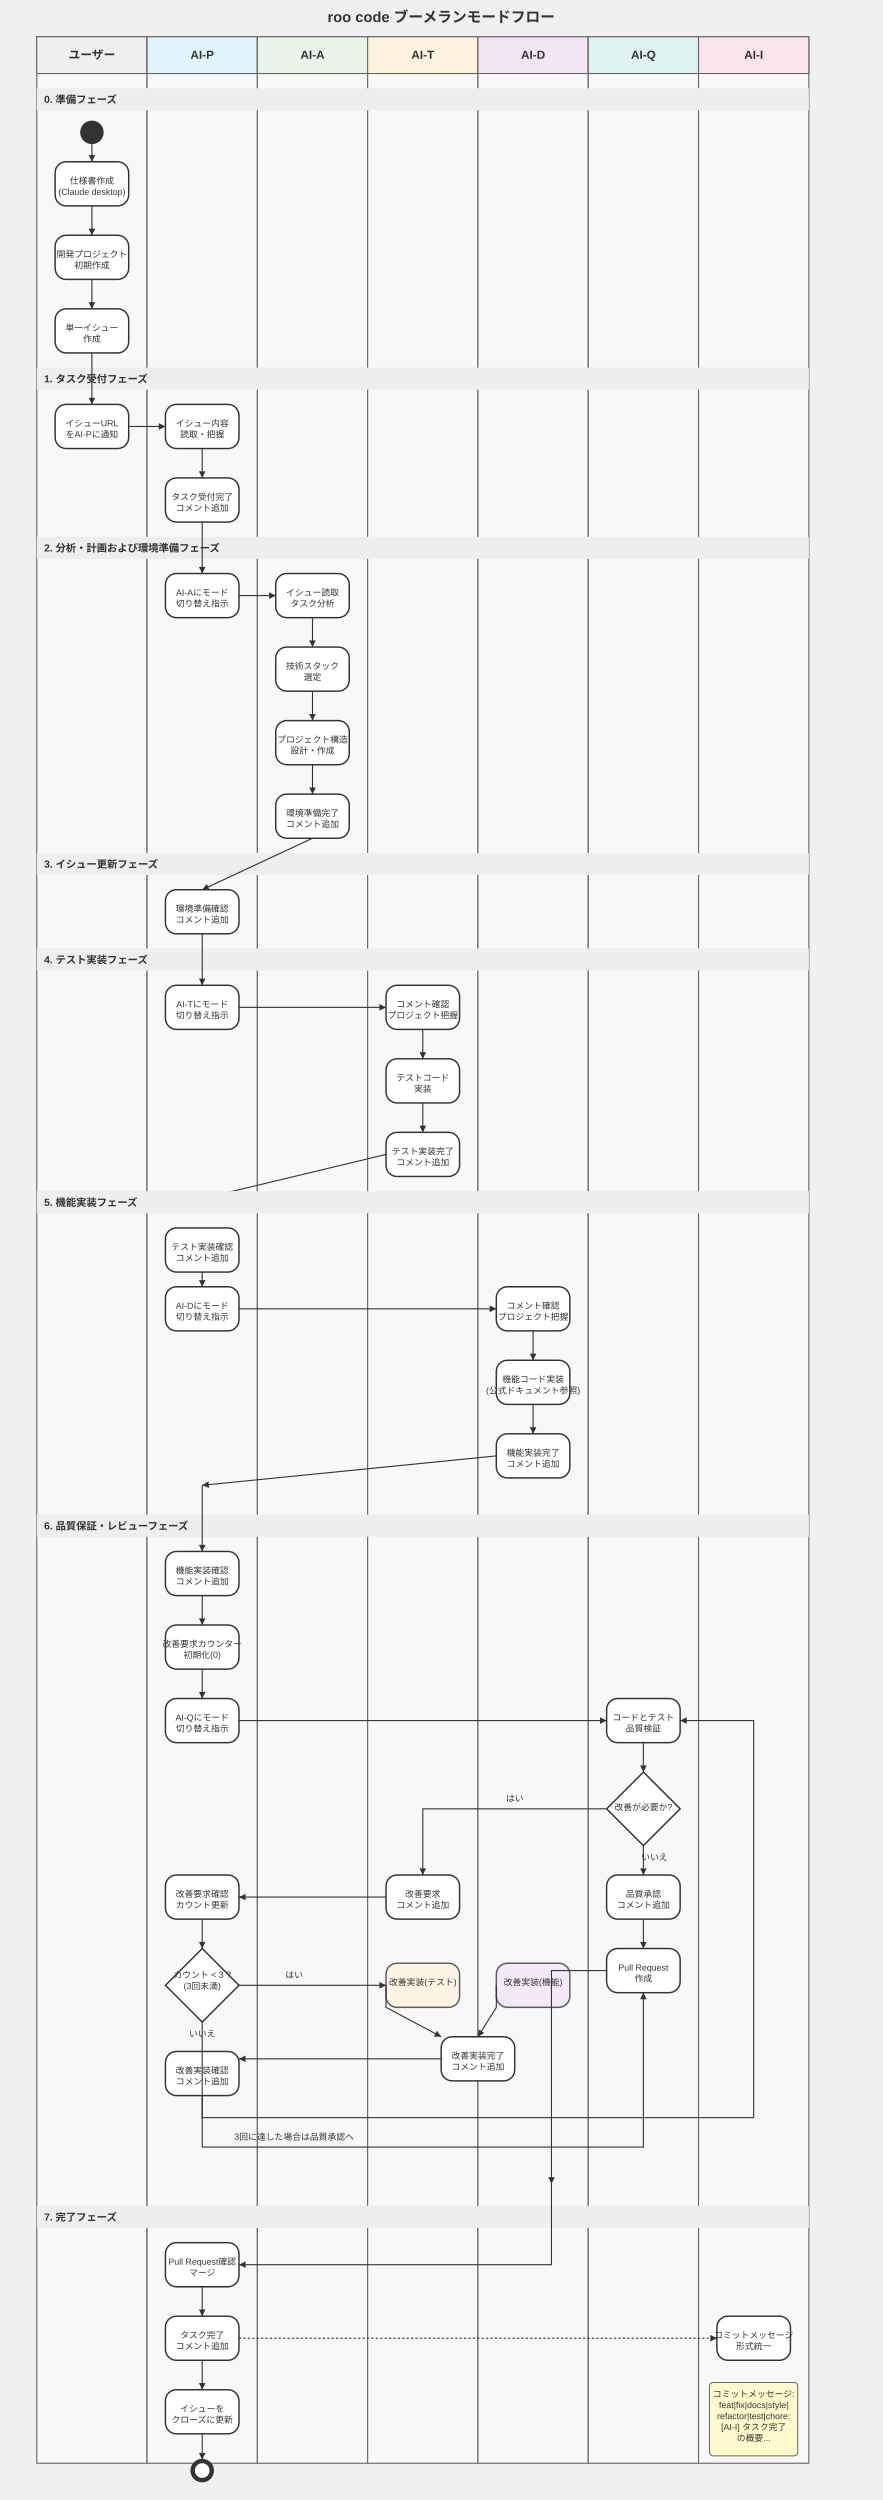
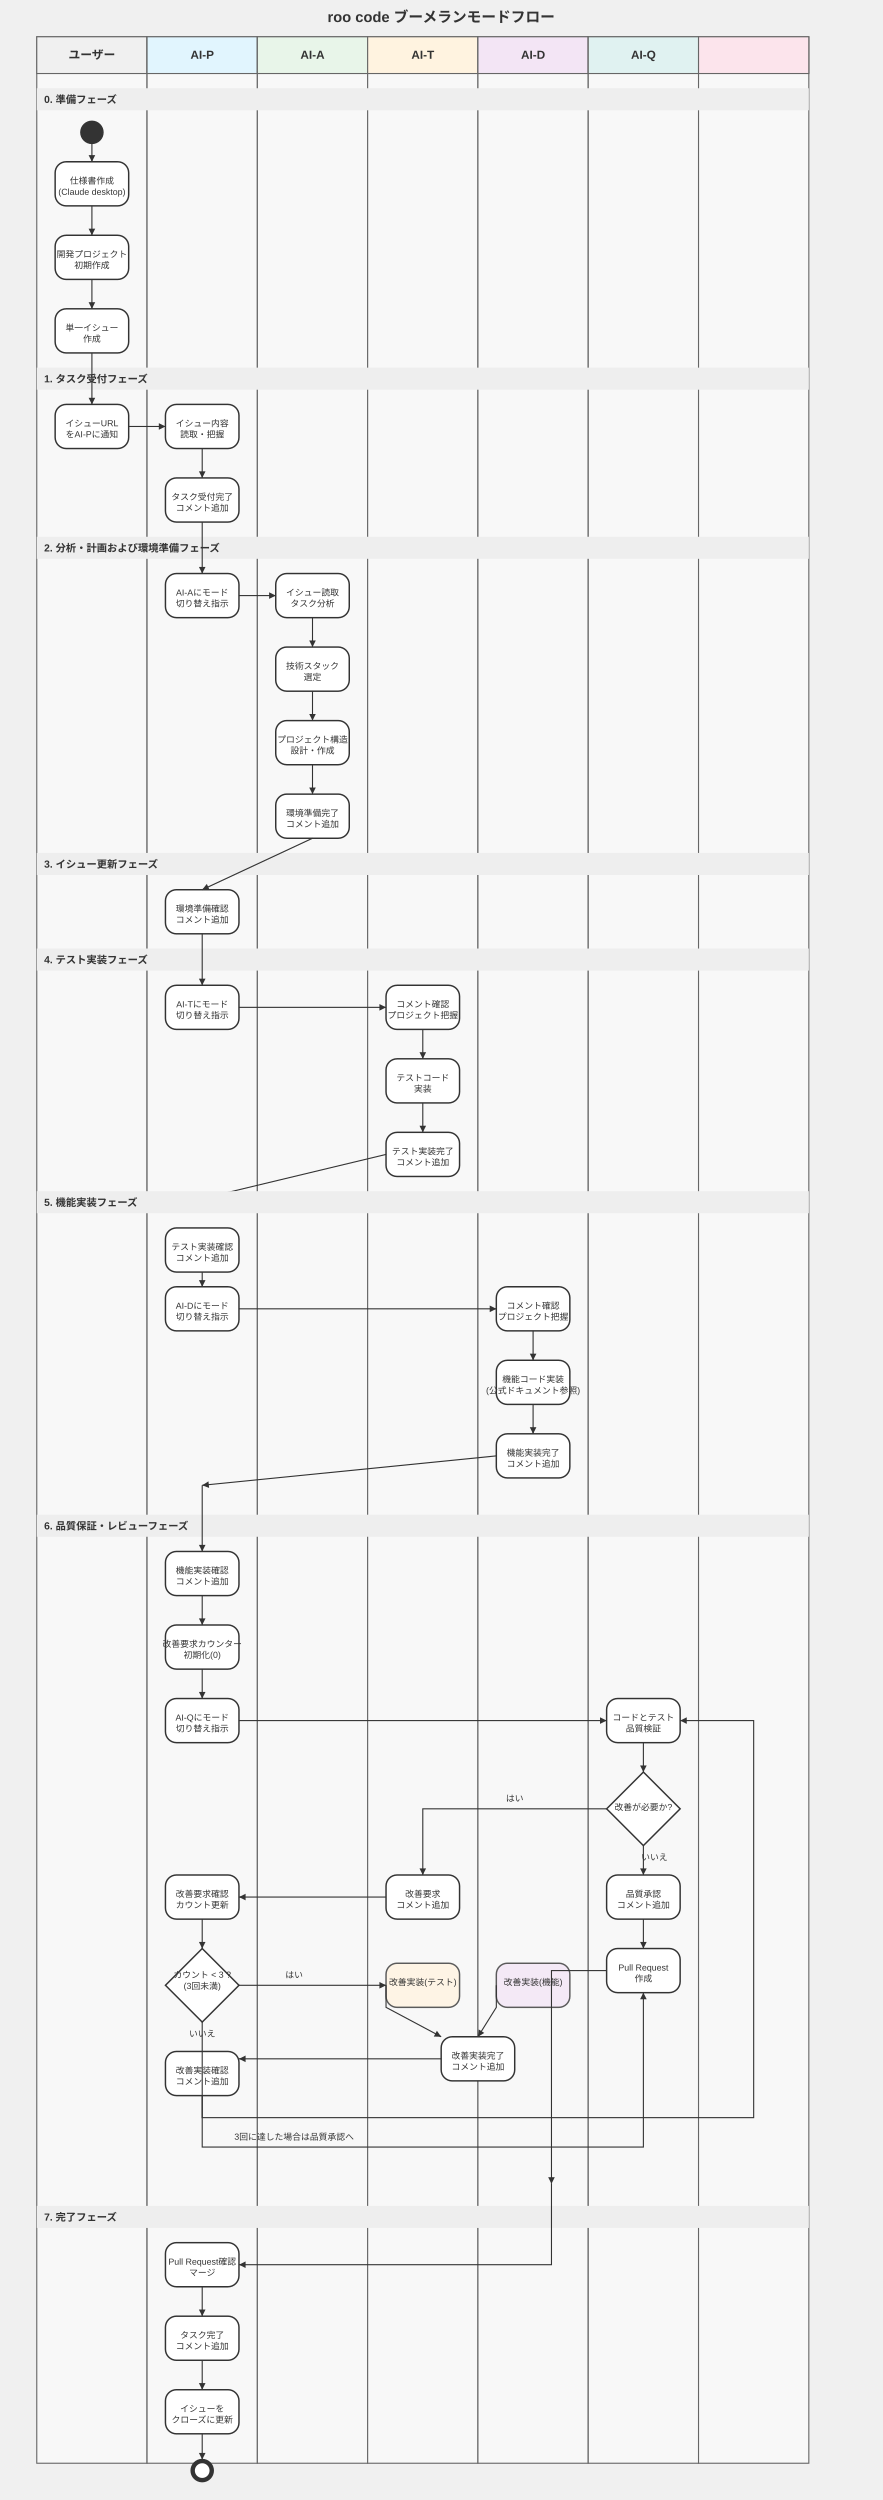
<svg xmlns="http://www.w3.org/2000/svg" width="1200" height="3400" viewBox="0 0 1200 3400">
  <defs>
    <marker id="arrow" viewBox="0 0 10 10" refX="10" refY="5" markerWidth="6" markerHeight="6" orient="auto">
      <path d="M 0 0 L 10 5 L 0 10 z" fill="#333" />
    </marker>
    <style type="text/css">
      /* UML Activity styles */
      .activity {
        fill: #fff;
        stroke: #333;
        stroke-width: 2;
        rx: 15;
        ry: 15;
      }

      .swimlane {
        fill: #f8f8f8;
        stroke: #666;
        stroke-width: 1.5;
        stroke-dasharray: none;
      }

      .swimlane-header {
        fill: #f0f0f0;
        stroke: #666;
        stroke-width: 1.5;
      }

      .decision {
        fill: #fff;
        stroke: #333;
        stroke-width: 2;
      }

      .start-end {
        fill: #333;
        stroke: #333;
        stroke-width: 2;
      }

      .end-node {
        fill: #fff;
        stroke: #333;
        stroke-width: 3;
      }

      .control-flow {
        stroke: #333;
        stroke-width: 1.5;
        fill: none;
        marker-end: url(#arrow);
      }

      .agent-p { fill: #e1f5fe; }
      .agent-a { fill: #e8f5e9; }
      .agent-t { fill: #fff3e0; }
      .agent-d { fill: #f3e5f5; }
      .agent-q { fill: #e0f2f1; }
      .agent-i { fill: #fce4ec; }

      /* Text styles */
      text {
        font-family: Arial, sans-serif;
        font-size: 12px;
        fill: #333;
      }

      .title {
        font-size: 20px;
        font-weight: bold;
        text-anchor: middle;
      }

      .swimlane-title {
        font-size: 16px;
        font-weight: bold;
        text-anchor: middle;
      }

      .activity-label {
        font-size: 12px;
        text-anchor: middle;
      }

      .phase-label {
        font-size: 14px;
        font-weight: bold;
      }

      .note {
        fill: #fffacd;
        stroke: #333;
        stroke-width: 1;
        rx: 5;
        ry: 5;
      }
    </style>
  </defs>
  <text x="600" y="30" class="title">roo code ブーメランモードフロー</text>
  <g id="swimlanes">
    <rect x="50" y="50" width="150" height="3300" class="swimlane" />
    <rect x="50" y="50" width="150" height="50" class="swimlane-header" />
    <text x="125" y="80" class="swimlane-title">ユーザー</text>
    <rect x="200" y="50" width="150" height="3300" class="swimlane" />
    <rect x="200" y="50" width="150" height="50" class="swimlane-header agent-p" />
    <text x="275" y="80" class="swimlane-title">AI-P</text>
    <rect x="350" y="50" width="150" height="3300" class="swimlane" />
    <rect x="350" y="50" width="150" height="50" class="swimlane-header agent-a" />
    <text x="425" y="80" class="swimlane-title">AI-A</text>
    <rect x="500" y="50" width="150" height="3300" class="swimlane" />
    <rect x="500" y="50" width="150" height="50" class="swimlane-header agent-t" />
    <text x="575" y="80" class="swimlane-title">AI-T</text>
    <rect x="650" y="50" width="150" height="3300" class="swimlane" />
    <rect x="650" y="50" width="150" height="50" class="swimlane-header agent-d" />
    <text x="725" y="80" class="swimlane-title">AI-D</text>
    <rect x="800" y="50" width="150" height="3300" class="swimlane" />
    <rect x="800" y="50" width="150" height="50" class="swimlane-header agent-q" />
    <text x="875" y="80" class="swimlane-title">AI-Q</text>
    <rect x="950" y="50" width="150" height="3300" class="swimlane" />
    <rect x="950" y="50" width="150" height="50" class="swimlane-header agent-i" />
-     <text x="1025" y="80" class="swimlane-title">AI-I</text>
  </g>
  <rect x="50" y="120" width="1050" height="30" fill="#eee" stroke="none" />
  <text x="60" y="140" class="phase-label">0. 準備フェーズ</text>
  <circle cx="125" cy="180" r="15" class="start-end" />
  <rect x="75" y="220" width="100" height="60" class="activity" />
  <text x="125" y="250" class="activity-label">仕様書作成</text>
  <text x="125" y="265" class="activity-label">(Claude desktop)</text>
  <rect x="75" y="320" width="100" height="60" class="activity" />
  <text x="125" y="350" class="activity-label">開発プロジェクト</text>
  <text x="125" y="365" class="activity-label">初期作成</text>
  <rect x="75" y="420" width="100" height="60" class="activity" />
  <text x="125" y="450" class="activity-label">単一イシュー</text>
  <text x="125" y="465" class="activity-label">作成</text>
  <path d="M 125,195 L 125,220" class="control-flow" />
  <path d="M 125,280 L 125,320" class="control-flow" />
  <path d="M 125,380 L 125,420" class="control-flow" />
  <rect x="50" y="500" width="1050" height="30" fill="#eee" stroke="none" />
  <text x="60" y="520" class="phase-label">1. タスク受付フェーズ</text>
  <rect x="75" y="550" width="100" height="60" class="activity" />
  <text x="125" y="580" class="activity-label">イシューURL</text>
  <text x="125" y="595" class="activity-label">をAI-Pに通知</text>
  <rect x="225" y="550" width="100" height="60" class="activity" />
  <text x="275" y="580" class="activity-label">イシュー内容</text>
  <text x="275" y="595" class="activity-label">読取・把握</text>
  <rect x="225" y="650" width="100" height="60" class="activity" />
  <text x="275" y="680" class="activity-label">タスク受付完了</text>
  <text x="275" y="695" class="activity-label">コメント追加</text>
  <path d="M 125,480 L 125,550" class="control-flow" />
  <path d="M 175,580 L 225,580" class="control-flow" />
  <path d="M 275,610 L 275,650" class="control-flow" />
  <rect x="50" y="730" width="1050" height="30" fill="#eee" stroke="none" />
  <text x="60" y="750" class="phase-label">2. 分析・計画および環境準備フェーズ</text>
  <rect x="225" y="780" width="100" height="60" class="activity" />
  <text x="275" y="810" class="activity-label">AI-Aにモード</text>
  <text x="275" y="825" class="activity-label">切り替え指示</text>
  <rect x="375" y="780" width="100" height="60" class="activity" />
  <text x="425" y="810" class="activity-label">イシュー読取</text>
  <text x="425" y="825" class="activity-label">タスク分析</text>
  <rect x="375" y="880" width="100" height="60" class="activity" />
  <text x="425" y="910" class="activity-label">技術スタック</text>
  <text x="425" y="925" class="activity-label">選定</text>
  <rect x="375" y="980" width="100" height="60" class="activity" />
  <text x="425" y="1010" class="activity-label">プロジェクト構造</text>
  <text x="425" y="1025" class="activity-label">設計・作成</text>
  <rect x="375" y="1080" width="100" height="60" class="activity" />
  <text x="425" y="1110" class="activity-label">環境準備完了</text>
  <text x="425" y="1125" class="activity-label">コメント追加</text>
  <path d="M 275,710 L 275,780" class="control-flow" />
  <path d="M 325,810 L 375,810" class="control-flow" />
  <path d="M 425,840 L 425,880" class="control-flow" />
  <path d="M 425,940 L 425,980" class="control-flow" />
  <path d="M 425,1040 L 425,1080" class="control-flow" />
  <rect x="50" y="1160" width="1050" height="30" fill="#eee" stroke="none" />
  <text x="60" y="1180" class="phase-label">3. イシュー更新フェーズ</text>
  <rect x="225" y="1210" width="100" height="60" class="activity" />
  <text x="275" y="1240" class="activity-label">環境準備確認</text>
  <text x="275" y="1255" class="activity-label">コメント追加</text>
  <rect x="50" y="1290" width="1050" height="30" fill="#eee" stroke="none" />
  <text x="60" y="1310" class="phase-label">4. テスト実装フェーズ</text>
  <rect x="225" y="1340" width="100" height="60" class="activity" />
  <text x="275" y="1370" class="activity-label">AI-Tにモード</text>
  <text x="275" y="1385" class="activity-label">切り替え指示</text>
  <rect x="525" y="1340" width="100" height="60" class="activity" />
  <text x="575" y="1370" class="activity-label">コメント確認</text>
  <text x="575" y="1385" class="activity-label">プロジェクト把握</text>
  <rect x="525" y="1440" width="100" height="60" class="activity" />
  <text x="575" y="1470" class="activity-label">テストコード</text>
  <text x="575" y="1485" class="activity-label">実装</text>
  <rect x="525" y="1540" width="100" height="60" class="activity" />
  <text x="575" y="1570" class="activity-label">テスト実装完了</text>
  <text x="575" y="1585" class="activity-label">コメント追加</text>
  <path d="M 425,1140 L 275,1210" class="control-flow" />
  <path d="M 275,1270 L 275,1340" class="control-flow" />
  <path d="M 325,1370 L 525,1370" class="control-flow" />
  <path d="M 575,1400 L 575,1440" class="control-flow" />
  <path d="M 575,1500 L 575,1540" class="control-flow" />
  <path d="M 525,1570 L 275,1630" class="control-flow" />
  <rect x="50" y="1620" width="1050" height="30" fill="#eee" stroke="none" />
  <text x="60" y="1640" class="phase-label">5. 機能実装フェーズ</text>
  <rect x="225" y="1670" width="100" height="60" class="activity" />
  <text x="275" y="1700" class="activity-label">テスト実装確認</text>
  <text x="275" y="1715" class="activity-label">コメント追加</text>
  <rect x="225" y="1750" width="100" height="60" class="activity" />
  <text x="275" y="1780" class="activity-label">AI-Dにモード</text>
  <text x="275" y="1795" class="activity-label">切り替え指示</text>
  <rect x="675" y="1750" width="100" height="60" class="activity" />
  <text x="725" y="1780" class="activity-label">コメント確認</text>
  <text x="725" y="1795" class="activity-label">プロジェクト把握</text>
  <rect x="675" y="1850" width="100" height="60" class="activity" />
  <text x="725" y="1880" class="activity-label">機能コード実装</text>
  <text x="725" y="1895" class="activity-label">(公式ドキュメント参照)</text>
  <rect x="675" y="1950" width="100" height="60" class="activity" />
  <text x="725" y="1980" class="activity-label">機能実装完了</text>
  <text x="725" y="1995" class="activity-label">コメント追加</text>
  <path d="M 275,1730 L 275,1750" class="control-flow" />
  <path d="M 325,1780 L 675,1780" class="control-flow" />
  <path d="M 725,1810 L 725,1850" class="control-flow" />
  <path d="M 725,1910 L 725,1950" class="control-flow" />
  <path d="M 675,1980 L 275,2020" class="control-flow" />
  <rect x="50" y="2060" width="1050" height="30" fill="#eee" stroke="none" />
  <text x="60" y="2080" class="phase-label">6. 品質保証・レビューフェーズ</text>
  <rect x="225" y="2110" width="100" height="60" class="activity" />
  <text x="275" y="2140" class="activity-label">機能実装確認</text>
  <text x="275" y="2155" class="activity-label">コメント追加</text>
  <rect x="225" y="2210" width="100" height="60" class="activity" />
  <text x="275" y="2240" class="activity-label">改善要求カウンター</text>
  <text x="275" y="2255" class="activity-label">初期化(0)</text>
  <rect x="225" y="2310" width="100" height="60" class="activity" />
  <text x="275" y="2340" class="activity-label">AI-Qにモード</text>
  <text x="275" y="2355" class="activity-label">切り替え指示</text>
  <rect x="825" y="2310" width="100" height="60" class="activity" />
  <text x="875" y="2340" class="activity-label">コードとテスト</text>
  <text x="875" y="2355" class="activity-label">品質検証</text>
  <polygon points="875,2410 925,2460 875,2510 825,2460" class="decision" />
  <text x="875" y="2462" class="activity-label">改善が必要か?</text>
  <rect x="825" y="2550" width="100" height="60" class="activity" />
  <text x="875" y="2580" class="activity-label">品質承認</text>
  <text x="875" y="2595" class="activity-label">コメント追加</text>
  <rect x="825" y="2650" width="100" height="60" class="activity" />
  <text x="875" y="2680" class="activity-label">Pull Request</text>
  <text x="875" y="2695" class="activity-label">作成</text>
  <rect x="525" y="2550" width="100" height="60" class="activity" />
  <text x="575" y="2580" class="activity-label">改善要求</text>
  <text x="575" y="2595" class="activity-label">コメント追加</text>
  <rect x="225" y="2550" width="100" height="60" class="activity" />
  <text x="275" y="2580" class="activity-label">改善要求確認</text>
  <text x="275" y="2595" class="activity-label">カウント更新</text>
  <polygon points="275,2650 325,2700 275,2750 225,2700" class="decision" />
  <text x="275" y="2690" class="activity-label">カウント &lt; 3 ?</text>
  <text x="275" y="2705" class="activity-label">(3回未満)</text>
  <rect x="525" y="2670" width="100" height="60" class="activity agent-t" opacity="0.8" />
  <text x="575" y="2700" class="activity-label">改善実装(テスト)</text>
  <rect x="675" y="2670" width="100" height="60" class="activity agent-d" opacity="0.8" />
  <text x="725" y="2700" class="activity-label">改善実装(機能)</text>
  <rect x="600" y="2770" width="100" height="60" class="activity" />
  <text x="650" y="2800" class="activity-label">改善実装完了</text>
  <text x="650" y="2815" class="activity-label">コメント追加</text>
  <rect x="225" y="2790" width="100" height="60" class="activity" />
  <text x="275" y="2820" class="activity-label">改善実装確認</text>
  <text x="275" y="2835" class="activity-label">コメント追加</text>
  <path d="M 275,2020 L 275,2110" class="control-flow" />
  <path d="M 275,2170 L 275,2210" class="control-flow" />
  <path d="M 275,2270 L 275,2310" class="control-flow" />
  <path d="M 325,2340 L 825,2340" class="control-flow" />
  <path d="M 875,2370 L 875,2410" class="control-flow" />
  <path d="M 875,2510 L 875,2550" class="control-flow" />
  <text x="890" y="2530" class="activity-label">いいえ</text>
  <path d="M 825,2460 L 575,2460 L 575,2550" class="control-flow" />
  <text x="700" y="2450" class="activity-label">はい</text>
  <path d="M 525,2580 L 325,2580" class="control-flow" />
  <path d="M 275,2610 L 275,2650" class="control-flow" />
  <path d="M 325,2700 L 525,2700" class="control-flow" />
  <text x="400" y="2690" class="activity-label">はい</text>
  <path d="M 525,2700 L 525,2730 L 600,2770" class="control-flow" />
  <path d="M 675,2700 L 675,2730 L 650,2770" class="control-flow" />
  <path d="M 600,2800 L 325,2800" class="control-flow" />
  <path d="M 275,2850 L 275,2880 L 1025,2880 L 1025,2340 L 925,2340" class="control-flow" />
  <path d="M 275,2750 L 275,2920 L 875,2920 L 875,2710" class="control-flow" />
  <text x="275" y="2770" class="activity-label">いいえ</text>
  <text x="400" y="2910" class="activity-label">3回に達した場合は品質承認へ</text>
  <path d="M 875,2610 L 875,2650" class="control-flow" />
  <path d="M 825,2680 L 750,2680 L 750,2970" class="control-flow" />
  <rect x="50" y="3000" width="1050" height="30" fill="#eee" stroke="none" />
  <text x="60" y="3020" class="phase-label">7. 完了フェーズ</text>
  <rect x="225" y="3050" width="100" height="60" class="activity" />
  <text x="275" y="3080" class="activity-label">Pull Request確認</text>
  <text x="275" y="3095" class="activity-label">マージ</text>
  <rect x="225" y="3150" width="100" height="60" class="activity" />
  <text x="275" y="3180" class="activity-label">タスク完了</text>
  <text x="275" y="3195" class="activity-label">コメント追加</text>
  <rect x="225" y="3250" width="100" height="60" class="activity" />
  <text x="275" y="3280" class="activity-label">イシューを</text>
  <text x="275" y="3295" class="activity-label">クローズに更新</text>
-   <rect x="975" y="3150" width="100" height="60" class="activity" />
-   <text x="1025" y="3180" class="activity-label">コミットメッセージ</text>
-   <text x="1025" y="3195" class="activity-label">形式統一</text>
  <circle cx="275" cy="3360" r="15" class="start-end" />
  <circle cx="275" cy="3360" r="10" fill="white" />
  <path d="M 750,2970 L 750,3080 L 325,3080" class="control-flow" />
  <path d="M 275,3110 L 275,3150" class="control-flow" />
  <path d="M 275,3210 L 275,3250" class="control-flow" />
  <path d="M 275,3310 L 275,3345" class="control-flow" />
-   <path d="M 325,3180 L 975,3180" class="control-flow" stroke-dasharray="3,3" />
-   <rect x="965" y="3240" width="120" height="100" class="note" />
-   <text x="1025" y="3260" class="activity-label">コミットメッセージ:</text>
-   <text x="1025" y="3275" class="activity-label">feat|fix|docs|style|</text>
-   <text x="1025" y="3290" class="activity-label">refactor|test|chore:</text>
-   <text x="1025" y="3305" class="activity-label">[AI-I] タスク完了</text>
-   <text x="1025" y="3320" class="activity-label">の概要...</text>
</svg>
